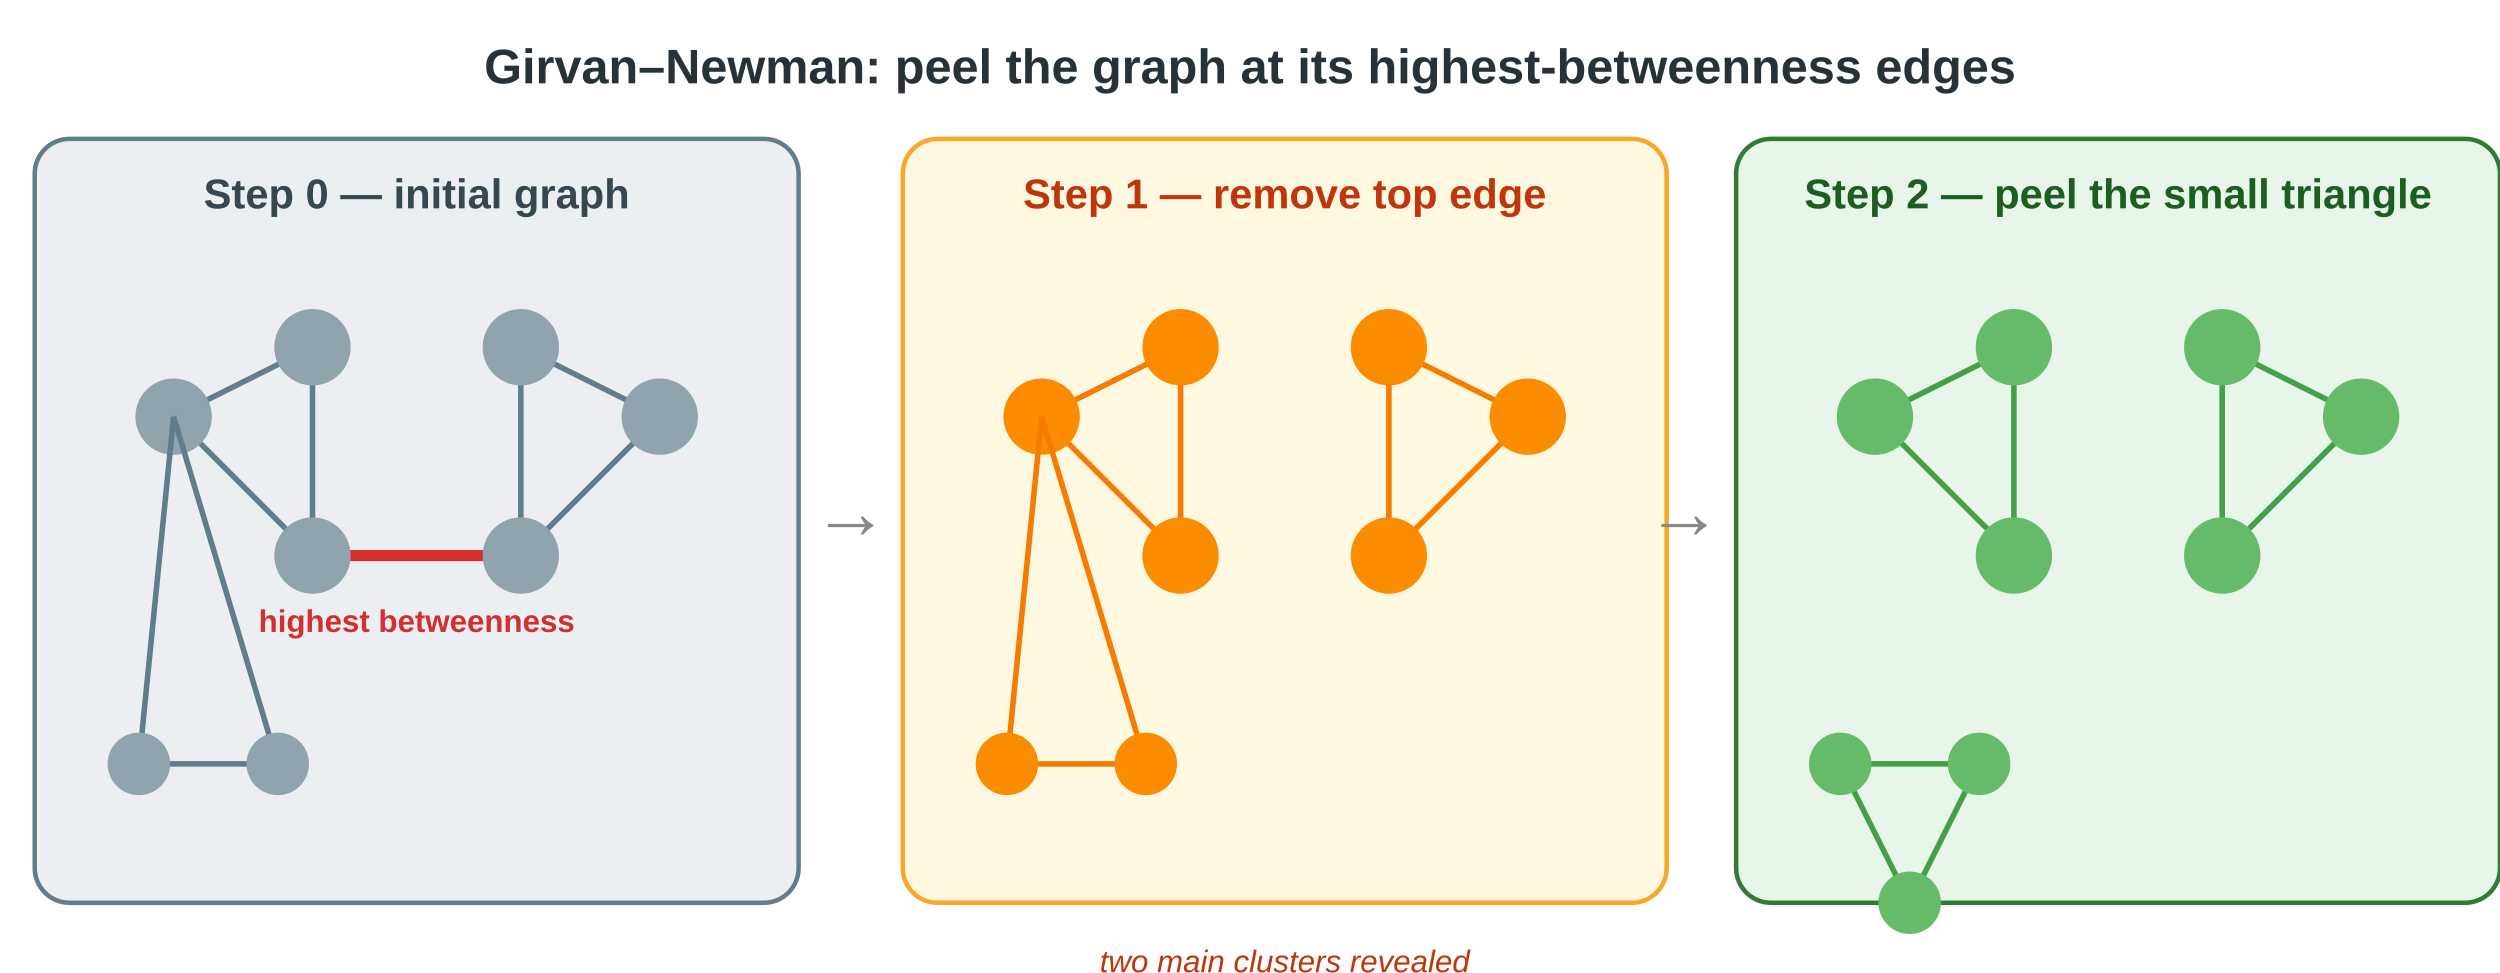
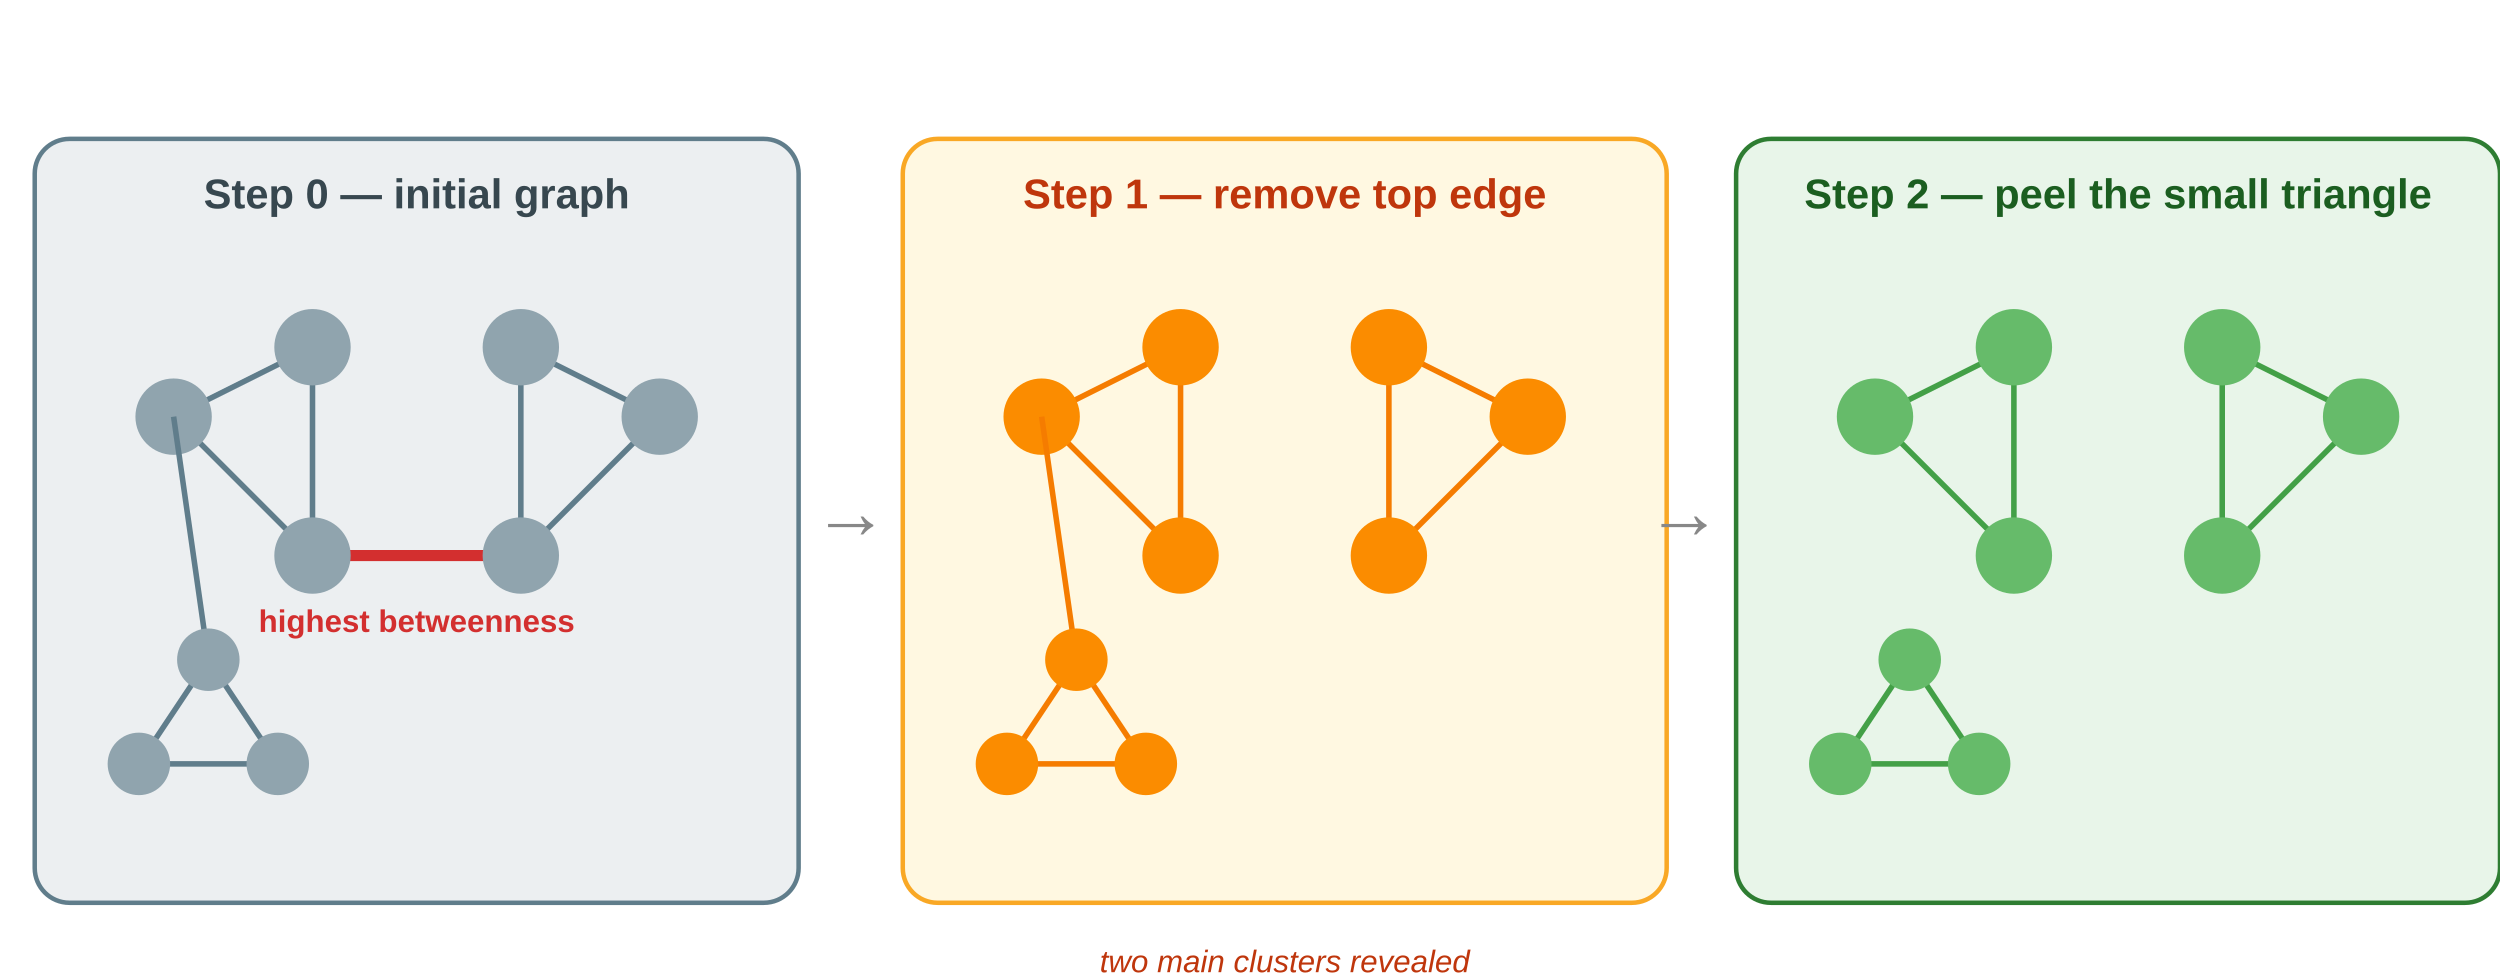
<svg xmlns="http://www.w3.org/2000/svg" viewBox="0 0 720 280" font-family="'Segoe UI', Arial, sans-serif">
-   <text x="360" y="24" text-anchor="middle" font-size="14" font-weight="bold" fill="#263238">Girvan–Newman: peel the graph at its highest-betweenness edges</text>
  <g transform="translate(0,40)">
    <rect x="10" y="0" width="220" height="220" rx="10" fill="#eceff1" stroke="#607d8b" stroke-width="1.3" />
    <text x="120" y="20" text-anchor="middle" font-size="12" font-weight="bold" fill="#37474f">Step 0 — initial graph</text>
    <line x1="50" y1="80" x2="90" y2="60" stroke="#607d8b" stroke-width="1.6" />
    <line x1="50" y1="80" x2="90" y2="120" stroke="#607d8b" stroke-width="1.6" />
    <line x1="90" y1="60" x2="90" y2="120" stroke="#607d8b" stroke-width="1.6" />
    <line x1="190" y1="80" x2="150" y2="60" stroke="#607d8b" stroke-width="1.6" />
    <line x1="190" y1="80" x2="150" y2="120" stroke="#607d8b" stroke-width="1.6" />
    <line x1="150" y1="60" x2="150" y2="120" stroke="#607d8b" stroke-width="1.6" />
    <line x1="90" y1="120" x2="150" y2="120" stroke="#d32f2f" stroke-width="3.2" />
    <text x="120" y="142" text-anchor="middle" font-size="9" fill="#d32f2f" font-weight="bold">highest betweenness</text>
    <circle cx="50" cy="80" r="11" fill="#90a4ae" />
    <circle cx="90" cy="60" r="11" fill="#90a4ae" />
    <circle cx="90" cy="120" r="11" fill="#90a4ae" />
    <circle cx="150" cy="60" r="11" fill="#90a4ae" />
    <circle cx="150" cy="120" r="11" fill="#90a4ae" />
    <circle cx="190" cy="80" r="11" fill="#90a4ae" />
-     <line x1="50" y1="80" x2="40" y2="180" stroke="#607d8b" stroke-width="1.6" />
+     <line x1="50" y1="80" x2="60" y2="150" stroke="#607d8b" stroke-width="1.6" />
+     <line x1="60" y1="150" x2="40" y2="180" stroke="#607d8b" stroke-width="1.6" />
    <line x1="40" y1="180" x2="80" y2="180" stroke="#607d8b" stroke-width="1.6" />
-     <line x1="80" y1="180" x2="50" y2="80" stroke="#607d8b" stroke-width="1.6" />
+     <line x1="80" y1="180" x2="60" y2="150" stroke="#607d8b" stroke-width="1.6" />
+     <circle cx="60" cy="150" r="9" fill="#90a4ae" />
    <circle cx="40" cy="180" r="9" fill="#90a4ae" />
    <circle cx="80" cy="180" r="9" fill="#90a4ae" />
  </g>
  <text x="245" y="155" text-anchor="middle" font-size="22" fill="#888">→</text>
  <g transform="translate(250,40)">
    <rect x="10" y="0" width="220" height="220" rx="10" fill="#fff8e1" stroke="#f9a825" stroke-width="1.3" />
    <text x="120" y="20" text-anchor="middle" font-size="12" font-weight="bold" fill="#bf360c">Step 1 — remove top edge</text>
    <line x1="50" y1="80" x2="90" y2="60" stroke="#f57c00" stroke-width="1.6" />
    <line x1="50" y1="80" x2="90" y2="120" stroke="#f57c00" stroke-width="1.6" />
    <line x1="90" y1="60" x2="90" y2="120" stroke="#f57c00" stroke-width="1.6" />
    <line x1="190" y1="80" x2="150" y2="60" stroke="#f57c00" stroke-width="1.6" />
    <line x1="190" y1="80" x2="150" y2="120" stroke="#f57c00" stroke-width="1.6" />
    <line x1="150" y1="60" x2="150" y2="120" stroke="#f57c00" stroke-width="1.6" />
    <circle cx="50" cy="80" r="11" fill="#fb8c00" />
    <circle cx="90" cy="60" r="11" fill="#fb8c00" />
    <circle cx="90" cy="120" r="11" fill="#fb8c00" />
    <circle cx="150" cy="60" r="11" fill="#fb8c00" />
    <circle cx="150" cy="120" r="11" fill="#fb8c00" />
    <circle cx="190" cy="80" r="11" fill="#fb8c00" />
-     <line x1="50" y1="80" x2="40" y2="180" stroke="#f57c00" stroke-width="1.6" />
+     <line x1="50" y1="80" x2="60" y2="150" stroke="#f57c00" stroke-width="1.6" />
+     <line x1="60" y1="150" x2="40" y2="180" stroke="#f57c00" stroke-width="1.6" />
    <line x1="40" y1="180" x2="80" y2="180" stroke="#f57c00" stroke-width="1.6" />
-     <line x1="80" y1="180" x2="50" y2="80" stroke="#f57c00" stroke-width="1.6" />
+     <line x1="80" y1="180" x2="60" y2="150" stroke="#f57c00" stroke-width="1.6" />
+     <circle cx="60" cy="150" r="9" fill="#fb8c00" />
    <circle cx="40" cy="180" r="9" fill="#fb8c00" />
    <circle cx="80" cy="180" r="9" fill="#fb8c00" />
    <text x="120" y="240" text-anchor="middle" font-size="9" fill="#bf360c" font-style="italic">two main clusters revealed</text>
  </g>
  <text x="485" y="155" text-anchor="middle" font-size="22" fill="#888">→</text>
  <g transform="translate(490,40)">
    <rect x="10" y="0" width="220" height="220" rx="10" fill="#e8f5e9" stroke="#2e7d32" stroke-width="1.3" />
    <text x="120" y="20" text-anchor="middle" font-size="12" font-weight="bold" fill="#1b5e20">Step 2 — peel the small triangle</text>
    <line x1="50" y1="80" x2="90" y2="60" stroke="#43a047" stroke-width="1.6" />
    <line x1="50" y1="80" x2="90" y2="120" stroke="#43a047" stroke-width="1.6" />
    <line x1="90" y1="60" x2="90" y2="120" stroke="#43a047" stroke-width="1.6" />
    <line x1="190" y1="80" x2="150" y2="60" stroke="#43a047" stroke-width="1.6" />
    <line x1="190" y1="80" x2="150" y2="120" stroke="#43a047" stroke-width="1.6" />
    <line x1="150" y1="60" x2="150" y2="120" stroke="#43a047" stroke-width="1.6" />
    <circle cx="50" cy="80" r="11" fill="#66bb6a" />
    <circle cx="90" cy="60" r="11" fill="#66bb6a" />
    <circle cx="90" cy="120" r="11" fill="#66bb6a" />
    <circle cx="150" cy="60" r="11" fill="#66bb6a" />
    <circle cx="150" cy="120" r="11" fill="#66bb6a" />
    <circle cx="190" cy="80" r="11" fill="#66bb6a" />
+     <line x1="60" y1="150" x2="40" y2="180" stroke="#43a047" stroke-width="1.6" />
    <line x1="40" y1="180" x2="80" y2="180" stroke="#43a047" stroke-width="1.6" />
-     <line x1="40" y1="180" x2="60" y2="220" stroke="#43a047" stroke-width="1.6" />
-     <line x1="80" y1="180" x2="60" y2="220" stroke="#43a047" stroke-width="1.6" />
+     <line x1="80" y1="180" x2="60" y2="150" stroke="#43a047" stroke-width="1.6" />
+     <circle cx="60" cy="150" r="9" fill="#66bb6a" />
    <circle cx="40" cy="180" r="9" fill="#66bb6a" />
    <circle cx="80" cy="180" r="9" fill="#66bb6a" />
-     <circle cx="60" cy="220" r="9" fill="#66bb6a" />
    <text x="120" y="248" text-anchor="middle" font-size="9" fill="#1b5e20" font-style="italic">three communities — pick by max modularity Q</text>
  </g>
</svg>
